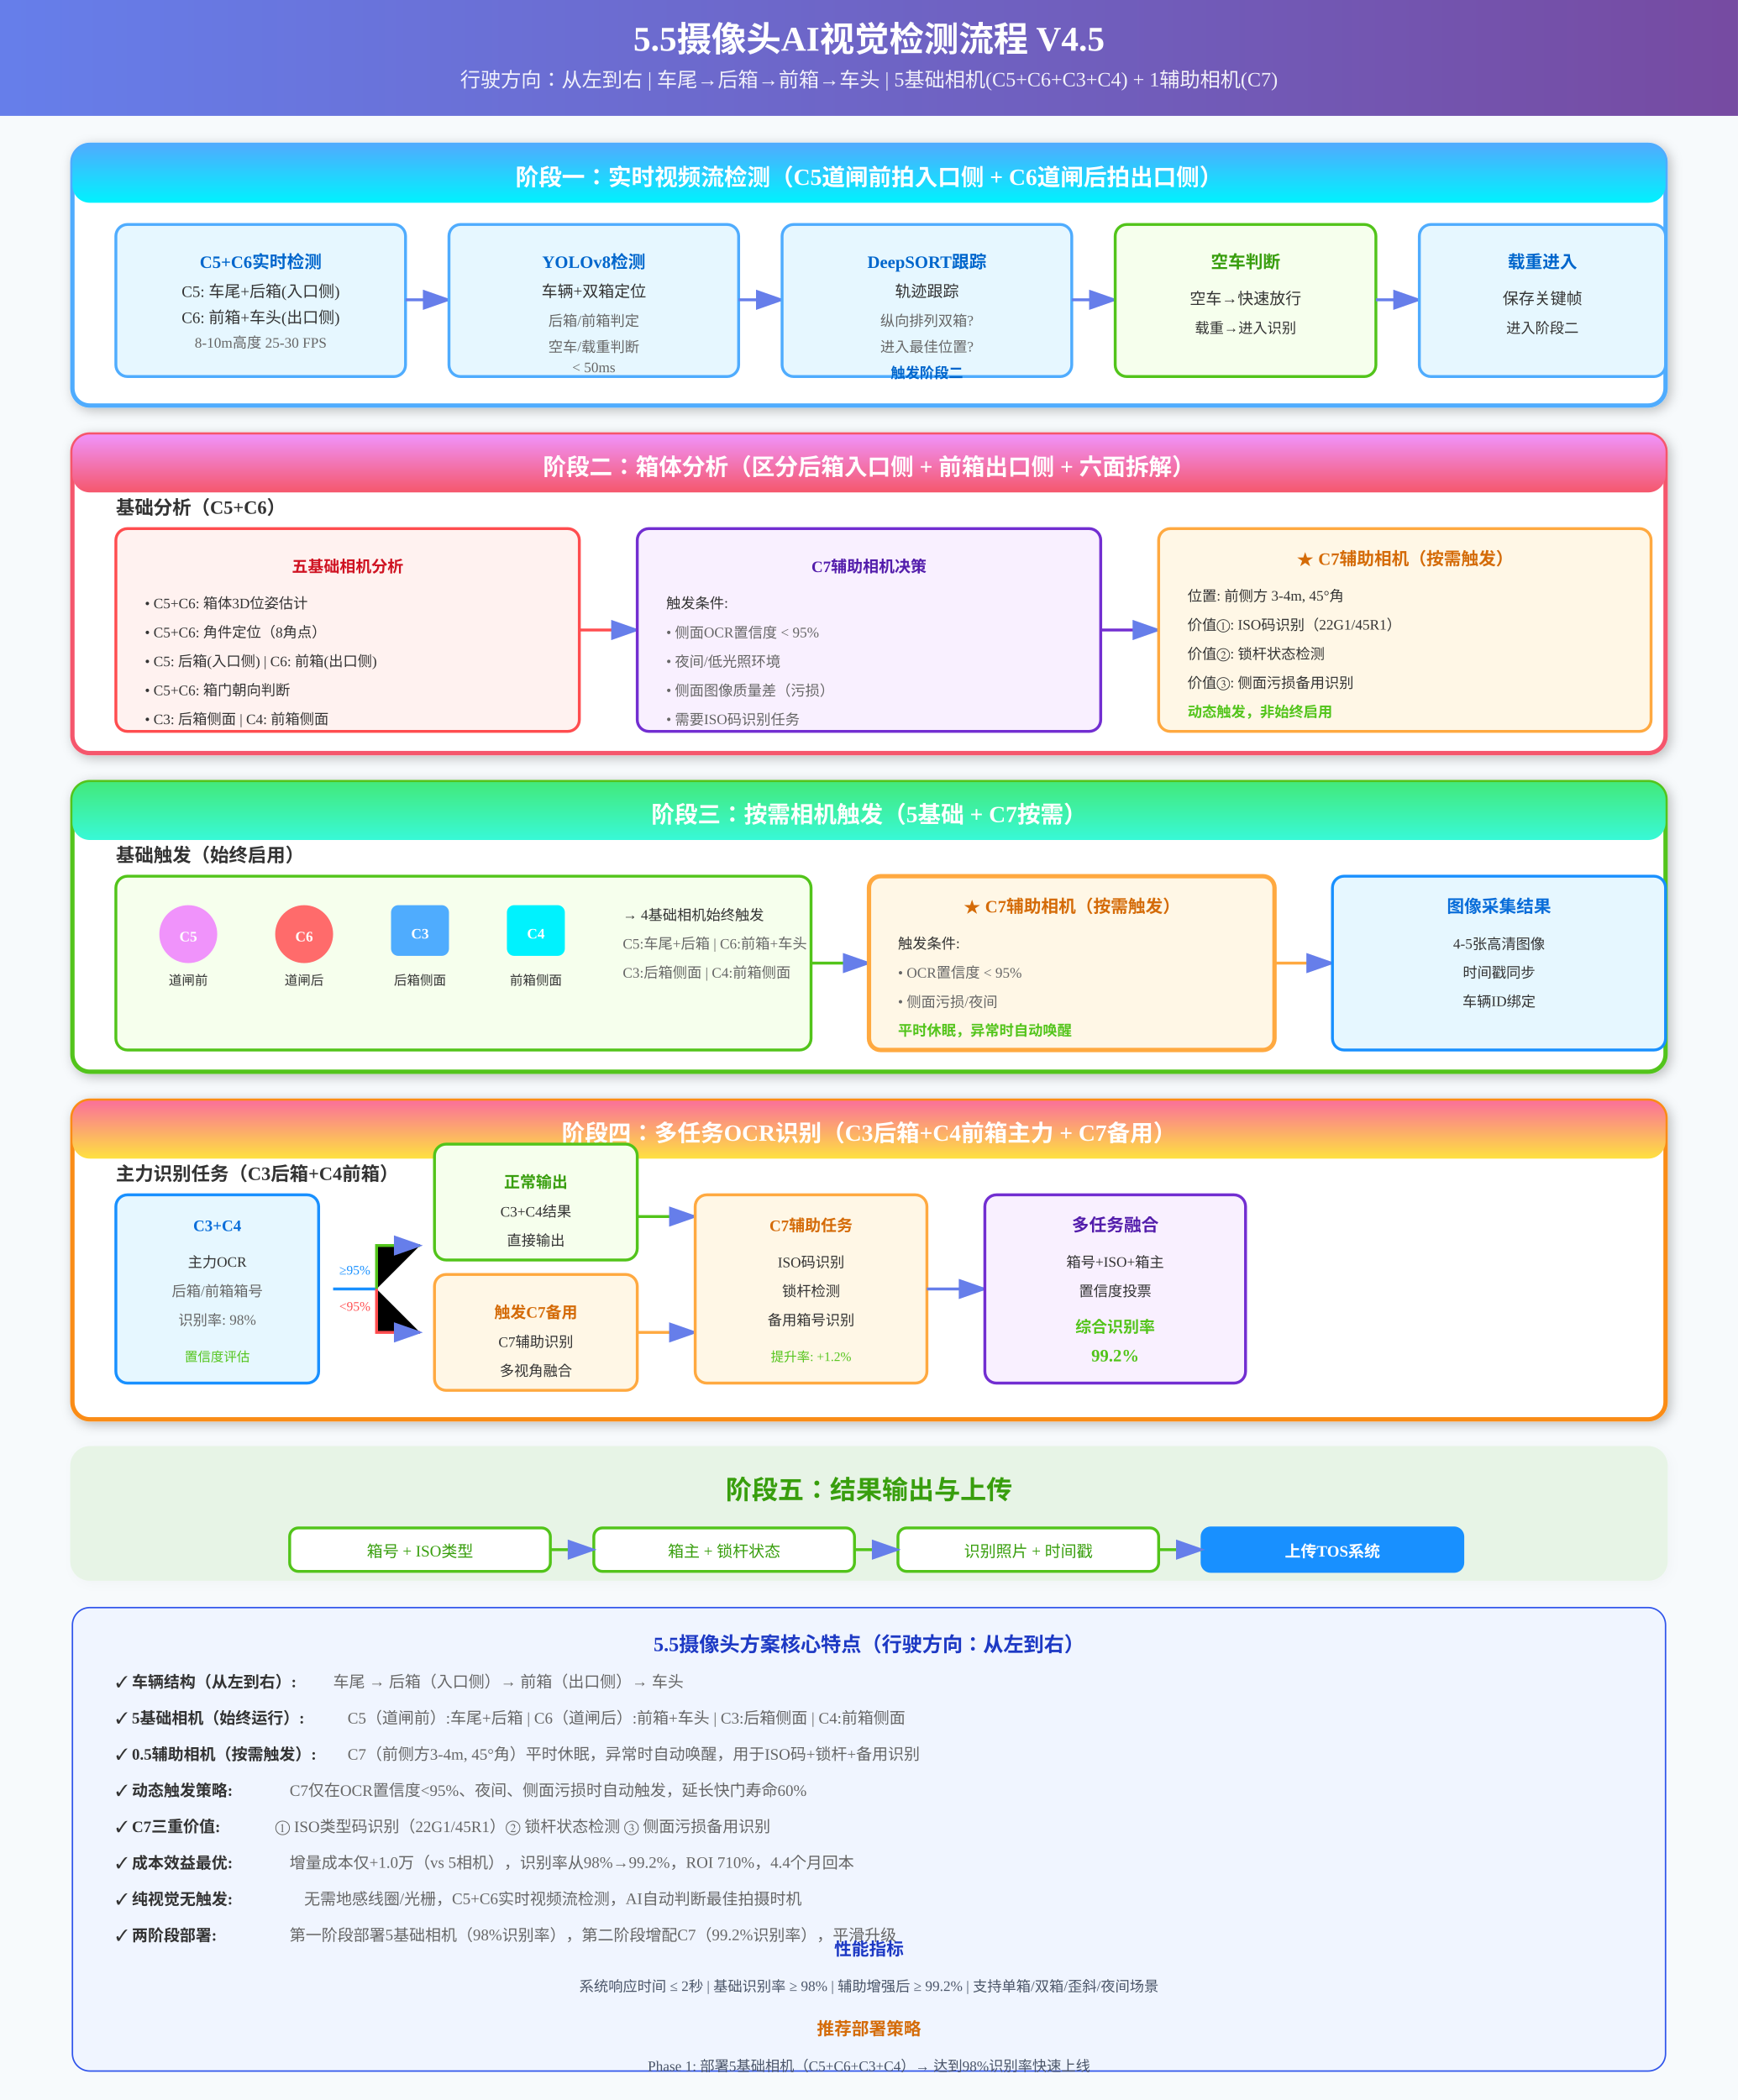
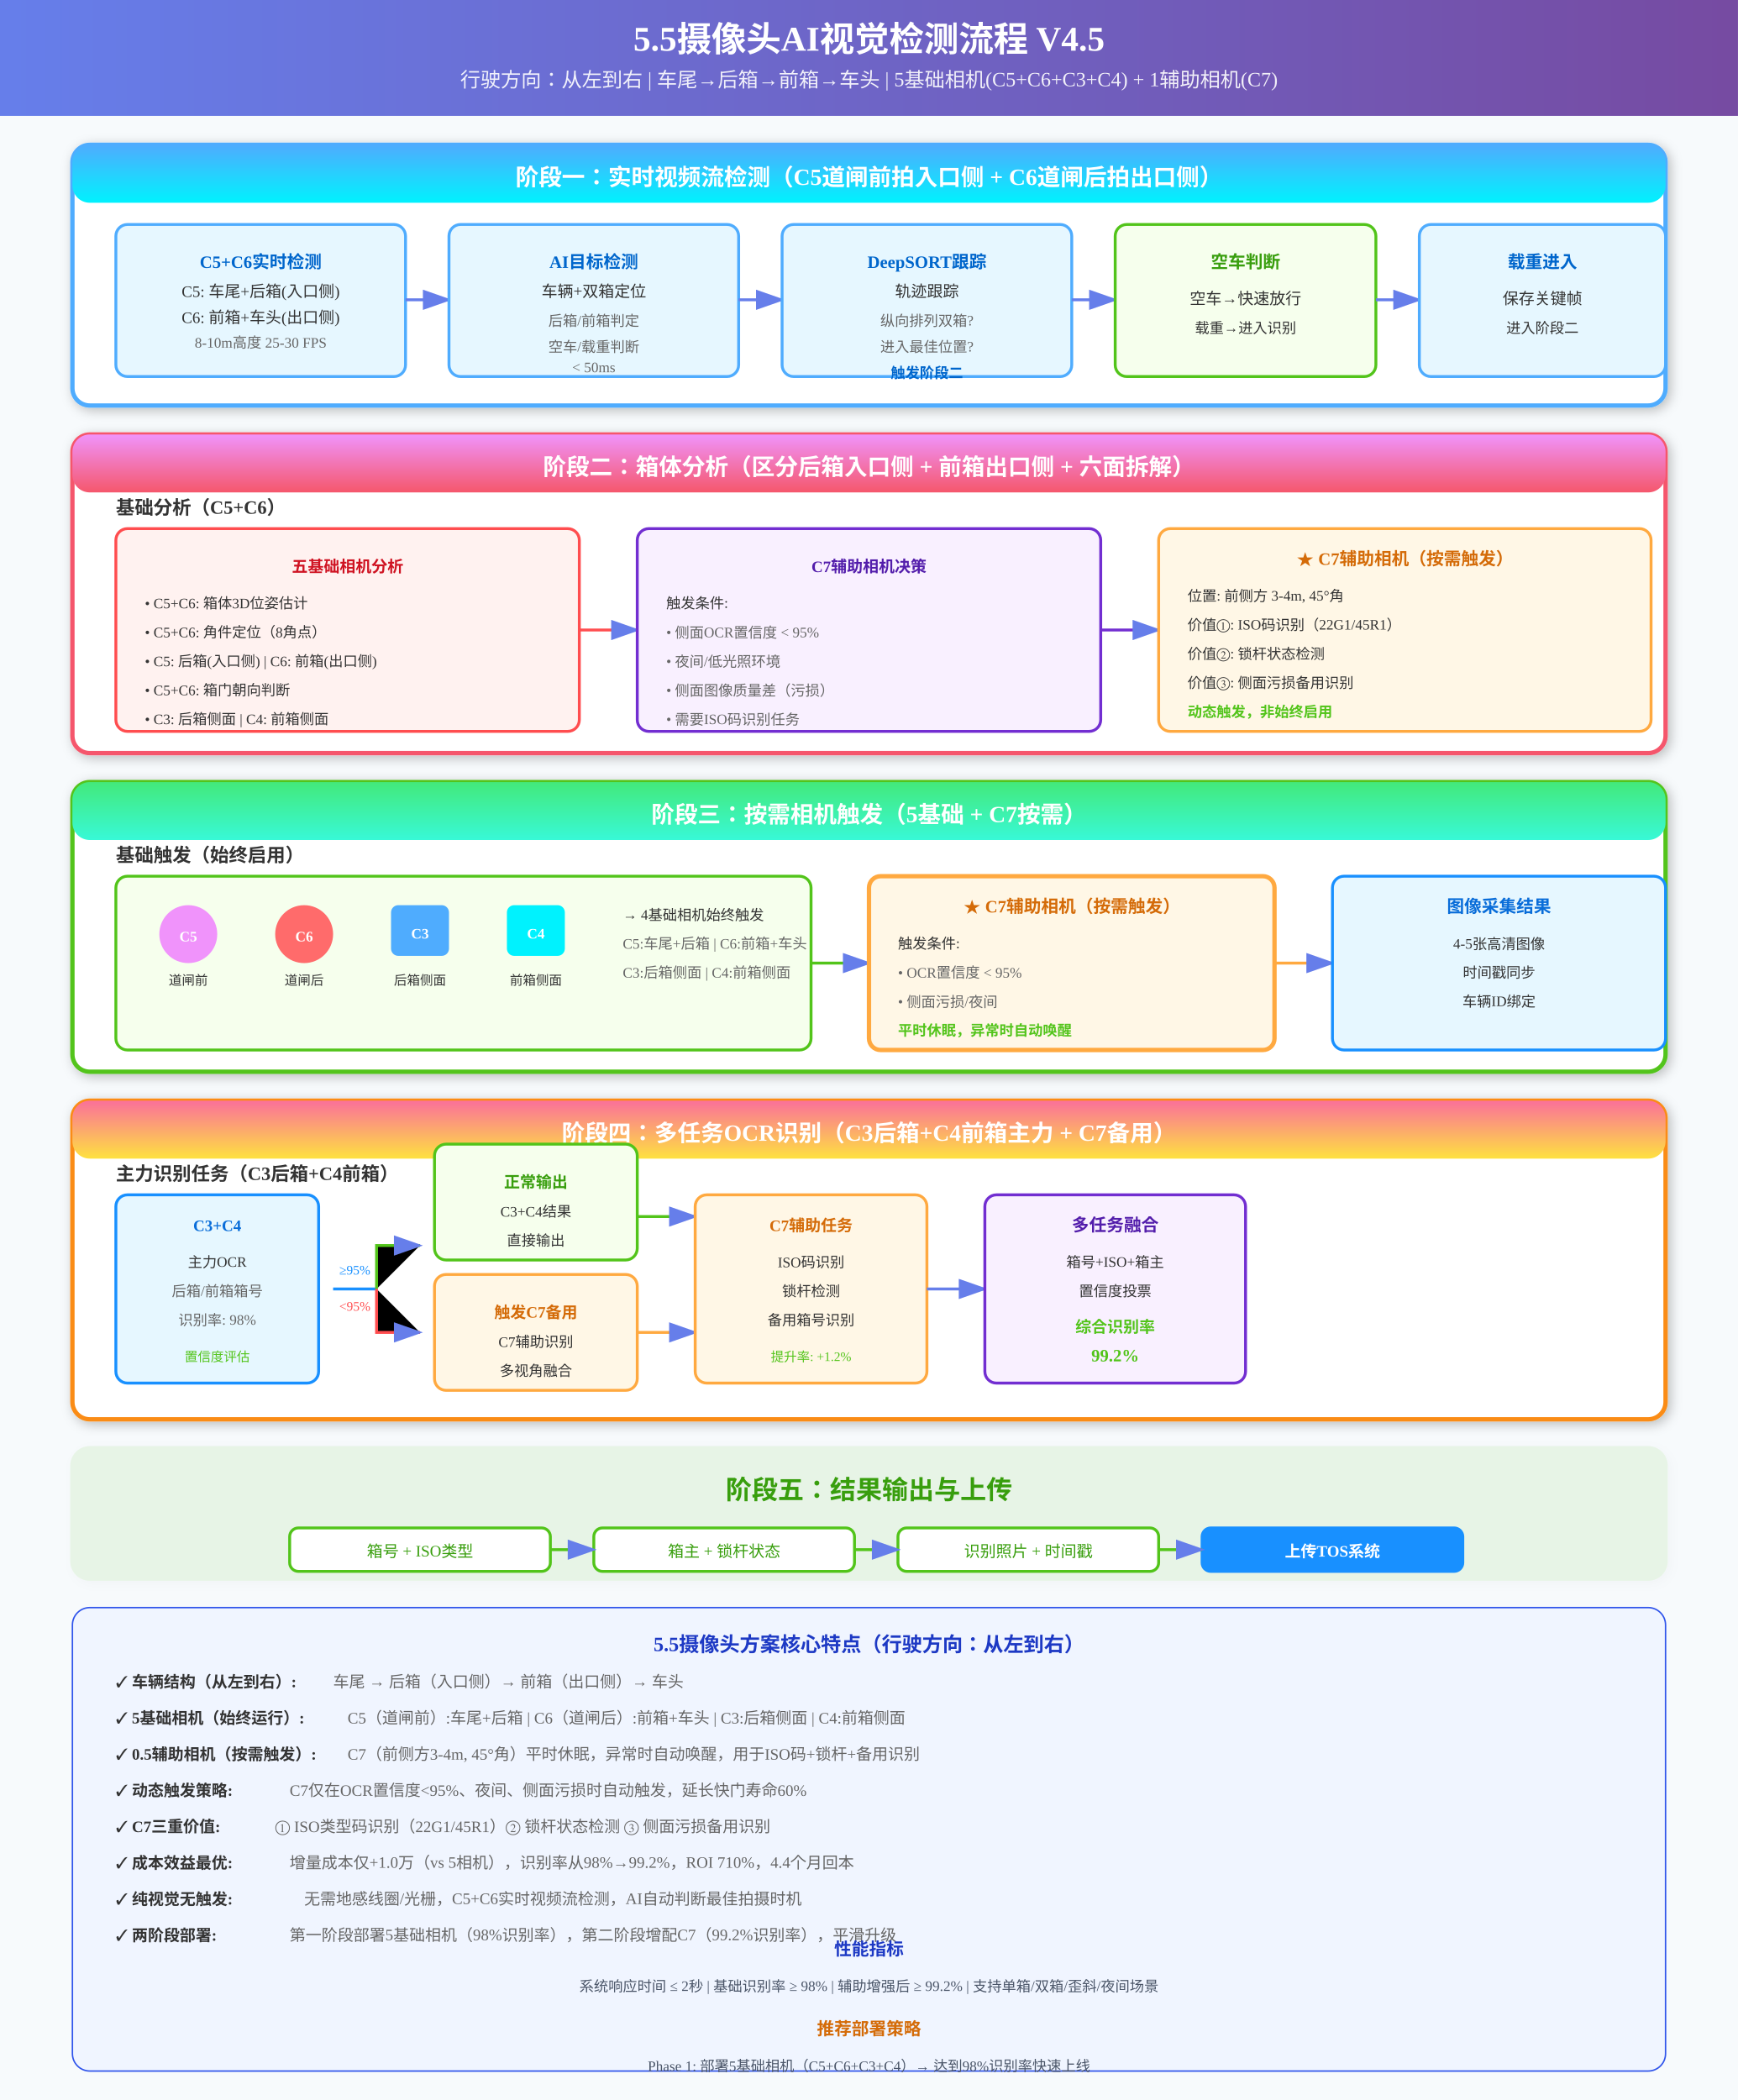
<svg xmlns="http://www.w3.org/2000/svg" width="1200" height="1450">
  <defs>
    <linearGradient id="headerGrad" x1="0%" y1="0%" x2="100%" y2="0%">
      <stop offset="0%" style="stop-color:#667eea;stop-opacity:1" />
      <stop offset="100%" style="stop-color:#764ba2;stop-opacity:1" />
    </linearGradient>
    <linearGradient id="stage1Grad" x1="0%" y1="0%" x2="0%" y2="100%">
      <stop offset="0%" style="stop-color:#4facfe;stop-opacity:1" />
      <stop offset="100%" style="stop-color:#00f2fe;stop-opacity:1" />
    </linearGradient>
    <linearGradient id="stage2Grad" x1="0%" y1="0%" x2="0%" y2="100%">
      <stop offset="0%" style="stop-color:#f093fb;stop-opacity:1" />
      <stop offset="100%" style="stop-color:#f5576c;stop-opacity:1" />
    </linearGradient>
    <linearGradient id="stage3Grad" x1="0%" y1="0%" x2="0%" y2="100%">
      <stop offset="0%" style="stop-color:#43e97b;stop-opacity:1" />
      <stop offset="100%" style="stop-color:#38f9d7;stop-opacity:1" />
    </linearGradient>
    <linearGradient id="stage4Grad" x1="0%" y1="0%" x2="0%" y2="100%">
      <stop offset="0%" style="stop-color:#fa709a;stop-opacity:1" />
      <stop offset="100%" style="stop-color:#fee140;stop-opacity:1" />
    </linearGradient>
    <linearGradient id="assistGrad" x1="0%" y1="0%" x2="0%" y2="100%">
      <stop offset="0%" style="stop-color:#ffa940;stop-opacity:1" />
      <stop offset="100%" style="stop-color:#ffc53d;stop-opacity:1" />
    </linearGradient>
    <filter id="shadow">
      <feDropShadow dx="2" dy="2" stdDeviation="4" flood-opacity="0.25" />
    </filter>
    <marker id="arrowBlue" markerWidth="10" markerHeight="7" refX="9" refY="3.5" orient="auto">
      <polygon points="0 0, 10 3.5, 0 7" fill="#667eea" />
    </marker>
  </defs>
  <rect width="1200" height="1450" fill="#f7fafc" />
  <rect width="1200" height="80" fill="url(#headerGrad)" />
  <text x="600" y="35" text-anchor="middle" font-size="24" fill="white" font-weight="bold">
    5.5摄像头AI视觉检测流程 V4.5
  </text>
  <text x="600" y="60" text-anchor="middle" font-size="14" fill="rgba(255,255,255,0.9)">
    行驶方向：从左到右 | 车尾→后箱→前箱→车头 | 5基础相机(C5+C6+C3+C4) + 1辅助相机(C7)
  </text>
  <g transform="translate(50, 100)">
    <rect x="0" y="0" width="1100" height="180" rx="12" fill="white" stroke="#4facfe" stroke-width="3" filter="url(#shadow)" />
    <rect x="0" y="0" width="1100" height="40" rx="12" fill="url(#stage1Grad)" />
    <text x="550" y="28" text-anchor="middle" font-size="16" fill="white" font-weight="bold">阶段一：实时视频流检测（C5道闸前拍入口侧 + C6道闸后拍出口侧）</text>
    <g transform="translate(30, 55)">
      <rect x="0" y="0" width="200" height="105" rx="8" fill="#e6f7ff" stroke="#4facfe" stroke-width="2" />
      <text x="100" y="30" text-anchor="middle" font-size="12" fill="#0066cc" font-weight="bold">C5+C6实时检测</text>
      <text x="100" y="50" text-anchor="middle" font-size="11" fill="#333">C5: 车尾+后箱(入口侧)</text>
      <text x="100" y="68" text-anchor="middle" font-size="11" fill="#333">C6: 前箱+车头(出口侧)</text>
      <text x="100" y="85" text-anchor="middle" font-size="10" fill="#666">8-10m高度 25-30 FPS</text>
      <path d="M 200,52 L 230,52" stroke="#667eea" stroke-width="2" marker-end="url(#arrowBlue)" />
      <rect x="230" y="0" width="200" height="105" rx="8" fill="#e6f7ff" stroke="#4facfe" stroke-width="2" />
-       <text x="330" y="30" text-anchor="middle" font-size="12" fill="#0066cc" font-weight="bold">YOLOv8检测</text>
+       <text x="330" y="30" text-anchor="middle" font-size="12" fill="#0066cc" font-weight="bold">AI目标检测</text>
      <text x="330" y="50" text-anchor="middle" font-size="11" fill="#333">车辆+双箱定位</text>
      <text x="330" y="70" text-anchor="middle" font-size="10" fill="#666">后箱/前箱判定</text>
      <text x="330" y="88" text-anchor="middle" font-size="10" fill="#666">空车/载重判断</text>
      <text x="330" y="102" text-anchor="middle" font-size="10" fill="#666">&lt; 50ms</text>
      <path d="M 430,52 L 460,52" stroke="#667eea" stroke-width="2" marker-end="url(#arrowBlue)" />
      <rect x="460" y="0" width="200" height="105" rx="8" fill="#e6f7ff" stroke="#4facfe" stroke-width="2" />
      <text x="560" y="30" text-anchor="middle" font-size="12" fill="#0066cc" font-weight="bold">DeepSORT跟踪</text>
      <text x="560" y="50" text-anchor="middle" font-size="11" fill="#333">轨迹跟踪</text>
      <text x="560" y="70" text-anchor="middle" font-size="10" fill="#666">纵向排列双箱?</text>
      <text x="560" y="88" text-anchor="middle" font-size="10" fill="#666">进入最佳位置?</text>
      <text x="560" y="106" text-anchor="middle" font-size="10" fill="#0066cc" font-weight="bold">触发阶段二</text>
      <path d="M 660,52 L 690,52" stroke="#667eea" stroke-width="2" marker-end="url(#arrowBlue)" />
      <rect x="690" y="0" width="180" height="105" rx="8" fill="#f6ffed" stroke="#52c41a" stroke-width="2" />
      <text x="780" y="30" text-anchor="middle" font-size="12" fill="#389e0d" font-weight="bold">空车判断</text>
      <text x="780" y="55" text-anchor="middle" font-size="11" fill="#333">空车→快速放行</text>
      <text x="780" y="75" text-anchor="middle" font-size="10" fill="#333">载重→进入识别</text>
      <path d="M 870,52 L 900,52" stroke="#667eea" stroke-width="2" marker-end="url(#arrowBlue)" />
      <rect x="900" y="0" width="170" height="105" rx="8" fill="#e6f7ff" stroke="#4facfe" stroke-width="2" />
      <text x="985" y="30" text-anchor="middle" font-size="12" fill="#0066cc" font-weight="bold">载重进入</text>
      <text x="985" y="55" text-anchor="middle" font-size="11" fill="#333">保存关键帧</text>
      <text x="985" y="75" text-anchor="middle" font-size="10" fill="#333">进入阶段二</text>
    </g>
  </g>
  <g transform="translate(50, 300)">
    <rect x="0" y="0" width="1100" height="220" rx="12" fill="white" stroke="#f5576c" stroke-width="3" filter="url(#shadow)" />
    <rect x="0" y="0" width="1100" height="40" rx="12" fill="url(#stage2Grad)" />
    <text x="550" y="28" text-anchor="middle" font-size="16" fill="white" font-weight="bold">阶段二：箱体分析（区分后箱入口侧 + 前箱出口侧 + 六面拆解）</text>
    <g transform="translate(30, 55)">
      <text x="0" y="0" font-size="13" fill="#333" font-weight="bold">基础分析（C5+C6）</text>
      <rect x="0" y="10" width="320" height="140" rx="8" fill="#fff2f0" stroke="#ff4d4f" stroke-width="2" />
      <text x="160" y="40" text-anchor="middle" font-size="11" fill="#cf1322" font-weight="bold">五基础相机分析</text>
      <text x="20" y="65" font-size="10" fill="#333">• C5+C6: 箱体3D位姿估计</text>
      <text x="20" y="85" font-size="10" fill="#333">• C5+C6: 角件定位（8角点）</text>
      <text x="20" y="105" font-size="10" fill="#333">• C5: 后箱(入口侧) | C6: 前箱(出口侧)</text>
      <text x="20" y="125" font-size="10" fill="#333">• C5+C6: 箱门朝向判断</text>
      <text x="20" y="145" font-size="10" fill="#333">• C3: 后箱侧面 | C4: 前箱侧面</text>
      <path d="M 320,80 L 360,80" stroke="#ff4d4f" stroke-width="2" marker-end="url(#arrowBlue)" />
      <rect x="360" y="10" width="320" height="140" rx="8" fill="#f9f0ff" stroke="#722ed1" stroke-width="2" />
      <text x="520" y="40" text-anchor="middle" font-size="11" fill="#531dab" font-weight="bold">C7辅助相机决策</text>
      <text x="380" y="65" font-size="10" fill="#333">触发条件:</text>
      <text x="380" y="85" font-size="10" fill="#666">• 侧面OCR置信度 &lt; 95%</text>
      <text x="380" y="105" font-size="10" fill="#666">• 夜间/低光照环境</text>
      <text x="380" y="125" font-size="10" fill="#666">• 侧面图像质量差（污损）</text>
      <text x="380" y="145" font-size="10" fill="#666">• 需要ISO码识别任务</text>
      <path d="M 680,80 L 720,80" stroke="#722ed1" stroke-width="2" marker-end="url(#arrowBlue)" />
      <rect x="720" y="10" width="340" height="140" rx="8" fill="#fff7e6" stroke="#ffa940" stroke-width="2" />
      <text x="890" y="35" text-anchor="middle" font-size="12" fill="#d46b08" font-weight="bold">★ C7辅助相机（按需触发）</text>
      <text x="740" y="60" font-size="10" fill="#333">位置: 前侧方 3-4m, 45°角</text>
      <text x="740" y="80" font-size="10" fill="#333">价值①: ISO码识别（22G1/45R1）</text>
      <text x="740" y="100" font-size="10" fill="#333">价值②: 锁杆状态检测</text>
      <text x="740" y="120" font-size="10" fill="#333">价值③: 侧面污损备用识别</text>
      <text x="740" y="140" font-size="10" fill="#52c41a" font-weight="bold">动态触发，非始终启用</text>
    </g>
  </g>
  <g transform="translate(50, 540)">
    <rect x="0" y="0" width="1100" height="200" rx="12" fill="white" stroke="#52c41a" stroke-width="3" filter="url(#shadow)" />
    <rect x="0" y="0" width="1100" height="40" rx="12" fill="url(#stage3Grad)" />
    <text x="550" y="28" text-anchor="middle" font-size="16" fill="white" font-weight="bold">阶段三：按需相机触发（5基础 + C7按需）</text>
    <g transform="translate(30, 55)">
      <text x="0" y="0" font-size="13" fill="#333" font-weight="bold">基础触发（始终启用）</text>
      <rect x="0" y="10" width="480" height="120" rx="8" fill="#f6ffed" stroke="#52c41a" stroke-width="2" />
      <g transform="translate(20, 30)">
        <circle cx="30" cy="20" r="20" fill="#f093fb" />
        <text x="30" y="25" text-anchor="middle" font-size="10" fill="white" font-weight="bold">C5</text>
        <text x="30" y="55" text-anchor="middle" font-size="9" fill="#333">道闸前</text>
      </g>
      <g transform="translate(100, 30)">
        <circle cx="30" cy="20" r="20" fill="#ff6b6b" />
        <text x="30" y="25" text-anchor="middle" font-size="10" fill="white" font-weight="bold">C6</text>
        <text x="30" y="55" text-anchor="middle" font-size="9" fill="#333">道闸后</text>
      </g>
      <g transform="translate(180, 30)">
        <rect x="10" y="0" width="40" height="35" rx="5" fill="#4facfe" />
        <text x="30" y="23" text-anchor="middle" font-size="10" fill="white" font-weight="bold">C3</text>
        <text x="30" y="55" text-anchor="middle" font-size="9" fill="#333">后箱侧面</text>
      </g>
      <g transform="translate(260, 30)">
        <rect x="10" y="0" width="40" height="35" rx="5" fill="#00f2fe" />
        <text x="30" y="23" text-anchor="middle" font-size="10" fill="white" font-weight="bold">C4</text>
        <text x="30" y="55" text-anchor="middle" font-size="9" fill="#333">前箱侧面</text>
      </g>
      <text x="350" y="40" font-size="10" fill="#333">→ 4基础相机始终触发</text>
      <text x="350" y="60" font-size="10" fill="#666">C5:车尾+后箱 | C6:前箱+车头</text>
      <text x="350" y="80" font-size="10" fill="#666">C3:后箱侧面 | C4:前箱侧面</text>
      <path d="M 480,70 L 520,70" stroke="#52c41a" stroke-width="2" marker-end="url(#arrowBlue)" />
      <rect x="520" y="10" width="280" height="120" rx="8" fill="#fff7e6" stroke="#ffa940" stroke-width="3" />
      <text x="660" y="35" text-anchor="middle" font-size="12" fill="#d46b08" font-weight="bold">★ C7辅助相机（按需触发）</text>
      <text x="540" y="60" font-size="10" fill="#333">触发条件:</text>
      <text x="540" y="80" font-size="10" fill="#666">• OCR置信度 &lt; 95%</text>
      <text x="540" y="100" font-size="10" fill="#666">• 侧面污损/夜间</text>
      <text x="540" y="120" font-size="10" fill="#52c41a" font-weight="bold">平时休眠，异常时自动唤醒</text>
      <path d="M 800,70 L 840,70" stroke="#ffa940" stroke-width="2" marker-end="url(#arrowBlue)" />
      <rect x="840" y="10" width="230" height="120" rx="8" fill="#e6f7ff" stroke="#1890ff" stroke-width="2" />
      <text x="955" y="35" text-anchor="middle" font-size="12" fill="#096dd9" font-weight="bold">图像采集结果</text>
      <text x="955" y="60" text-anchor="middle" font-size="10" fill="#333">4-5张高清图像</text>
      <text x="955" y="80" text-anchor="middle" font-size="10" fill="#333">时间戳同步</text>
      <text x="955" y="100" text-anchor="middle" font-size="10" fill="#333">车辆ID绑定</text>
    </g>
  </g>
  <g transform="translate(50, 760)">
    <rect x="0" y="0" width="1100" height="220" rx="12" fill="white" stroke="#fa8c16" stroke-width="3" filter="url(#shadow)" />
    <rect x="0" y="0" width="1100" height="40" rx="12" fill="url(#stage4Grad)" />
    <text x="550" y="28" text-anchor="middle" font-size="16" fill="white" font-weight="bold">阶段四：多任务OCR识别（C3后箱+C4前箱主力 + C7备用）</text>
    <g transform="translate(30, 55)">
      <text x="0" y="0" font-size="13" fill="#333" font-weight="bold">主力识别任务（C3后箱+C4前箱）</text>
      <rect x="0" y="10" width="140" height="130" rx="8" fill="#e6f7ff" stroke="#1890ff" stroke-width="2" />
      <text x="70" y="35" text-anchor="middle" font-size="11" fill="#096dd9" font-weight="bold">C3+C4</text>
      <text x="70" y="60" text-anchor="middle" font-size="10" fill="#333">主力OCR</text>
      <text x="70" y="80" text-anchor="middle" font-size="10" fill="#666">后箱/前箱箱号</text>
      <text x="70" y="100" text-anchor="middle" font-size="10" fill="#666">识别率: 98%</text>
      <text x="70" y="125" text-anchor="middle" font-size="9" fill="#52c41a">置信度评估</text>
      <g transform="translate(150, 75)">
        <path d="M 0,0 L 30,0" stroke="#1890ff" stroke-width="2" />
        <text x="15" y="-10" text-anchor="middle" font-size="9" fill="#1890ff">≥95%</text>
        <path d="M 30,0 L 30,-30 L 60,-30" stroke="#52c41a" stroke-width="2" marker-end="url(#arrowBlue)" />
        <text x="15" y="15" text-anchor="middle" font-size="9" fill="#ff4d4f">&lt;95%</text>
        <path d="M 30,0 L 30,30 L 60,30" stroke="#ff4d4f" stroke-width="2" marker-end="url(#arrowBlue)" />
      </g>
      <rect x="220" y="-25" width="140" height="80" rx="8" fill="#f6ffed" stroke="#52c41a" stroke-width="2" />
      <text x="290" y="5" text-anchor="middle" font-size="11" fill="#389e0d" font-weight="bold">正常输出</text>
      <text x="290" y="25" text-anchor="middle" font-size="10" fill="#333">C3+C4结果</text>
      <text x="290" y="45" text-anchor="middle" font-size="10" fill="#333">直接输出</text>
      <rect x="220" y="65" width="140" height="80" rx="8" fill="#fff7e6" stroke="#ffa940" stroke-width="2" />
      <text x="290" y="95" text-anchor="middle" font-size="11" fill="#d46b08" font-weight="bold">触发C7备用</text>
      <text x="290" y="115" text-anchor="middle" font-size="10" fill="#333">C7辅助识别</text>
      <text x="290" y="135" text-anchor="middle" font-size="10" fill="#333">多视角融合</text>
      <path d="M 360,25 L 400,25" stroke="#52c41a" stroke-width="2" marker-end="url(#arrowBlue)" />
      <path d="M 360,105 L 400,105" stroke="#ffa940" stroke-width="2" marker-end="url(#arrowBlue)" />
      <rect x="400" y="10" width="160" height="130" rx="8" fill="#fff7e6" stroke="#ffa940" stroke-width="2" />
      <text x="480" y="35" text-anchor="middle" font-size="11" fill="#d46b08" font-weight="bold">C7辅助任务</text>
      <text x="480" y="60" text-anchor="middle" font-size="10" fill="#333">ISO码识别</text>
      <text x="480" y="80" text-anchor="middle" font-size="10" fill="#333">锁杆检测</text>
      <text x="480" y="100" text-anchor="middle" font-size="10" fill="#333">备用箱号识别</text>
      <text x="480" y="125" text-anchor="middle" font-size="9" fill="#52c41a">提升率: +1.2%</text>
      <path d="M 560,75 L 600,75" stroke="#667eea" stroke-width="2" marker-end="url(#arrowBlue)" />
      <rect x="600" y="10" width="180" height="130" rx="8" fill="#f9f0ff" stroke="#722ed1" stroke-width="2" />
      <text x="690" y="35" text-anchor="middle" font-size="12" fill="#531dab" font-weight="bold">多任务融合</text>
      <text x="690" y="60" text-anchor="middle" font-size="10" fill="#333">箱号+ISO+箱主</text>
      <text x="690" y="80" text-anchor="middle" font-size="10" fill="#333">置信度投票</text>
      <text x="690" y="105" text-anchor="middle" font-size="11" fill="#52c41a" font-weight="bold">综合识别率</text>
      <text x="690" y="125" text-anchor="middle" font-size="12" fill="#52c41a" font-weight="bold">99.2%</text>
    </g>
  </g>
  <g transform="translate(50, 1000)">
    <rect x="0" y="0" width="1100" height="90" rx="12" fill="#52c41a" opacity="0.1" stroke="#52c41a" stroke-width="3" filter="url(#shadow)" />
    <text x="550" y="35" text-anchor="middle" font-size="18" fill="#389e0d" font-weight="bold">阶段五：结果输出与上传</text>
    <g transform="translate(150, 55)">
      <rect x="0" y="0" width="180" height="30" rx="6" fill="white" stroke="#52c41a" stroke-width="2" />
      <text x="90" y="20" text-anchor="middle" font-size="11" fill="#389e0d">箱号 + ISO类型</text>
    </g>
    <g transform="translate(360, 55)">
      <rect x="0" y="0" width="180" height="30" rx="6" fill="white" stroke="#52c41a" stroke-width="2" />
      <text x="90" y="20" text-anchor="middle" font-size="11" fill="#389e0d">箱主 + 锁杆状态</text>
    </g>
    <g transform="translate(570, 55)">
      <rect x="0" y="0" width="180" height="30" rx="6" fill="white" stroke="#52c41a" stroke-width="2" />
      <text x="90" y="20" text-anchor="middle" font-size="11" fill="#389e0d">识别照片 + 时间戳</text>
    </g>
    <g transform="translate(780, 55)">
      <rect x="0" y="0" width="180" height="30" rx="6" fill="#1890ff" stroke="#1890ff" stroke-width="2" />
      <text x="90" y="20" text-anchor="middle" font-size="11" fill="white" font-weight="bold">上传TOS系统</text>
    </g>
    <path d="M 330,70 L 360,70" stroke="#52c41a" stroke-width="2" marker-end="url(#arrowBlue)" />
    <path d="M 540,70 L 570,70" stroke="#52c41a" stroke-width="2" marker-end="url(#arrowBlue)" />
    <path d="M 750,70 L 780,70" stroke="#52c41a" stroke-width="2" marker-end="url(#arrowBlue)" />
  </g>
  <g transform="translate(50, 1110)">
    <rect x="0" y="0" width="1100" height="320" rx="12" fill="#f0f5ff" stroke="#2f54eb" stroke-width="1" />
    <text x="550" y="30" text-anchor="middle" font-size="14" fill="#1d39c4" font-weight="bold">5.5摄像头方案核心特点（行驶方向：从左到右）</text>
    <g transform="translate(30, 55)">
      <text x="0" y="0" font-size="11" fill="#333" font-weight="bold">✓ 车辆结构（从左到右）:</text>
      <text x="150" y="0" font-size="11" fill="#666">车尾 → 后箱（入口侧）→ 前箱（出口侧）→ 车头</text>
      <text x="0" y="25" font-size="11" fill="#333" font-weight="bold">✓ 5基础相机（始终运行）:</text>
      <text x="160" y="25" font-size="11" fill="#666">C5（道闸前）:车尾+后箱 | C6（道闸后）:前箱+车头 | C3:后箱侧面 | C4:前箱侧面</text>
      <text x="0" y="50" font-size="11" fill="#333" font-weight="bold">✓ 0.5辅助相机（按需触发）:</text>
      <text x="160" y="50" font-size="11" fill="#666">C7（前侧方3-4m, 45°角）平时休眠，异常时自动唤醒，用于ISO码+锁杆+备用识别</text>
      <text x="0" y="75" font-size="11" fill="#333" font-weight="bold">✓ 动态触发策略:</text>
      <text x="120" y="75" font-size="11" fill="#666">C7仅在OCR置信度&lt;95%、夜间、侧面污损时自动触发，延长快门寿命60%</text>
      <text x="0" y="100" font-size="11" fill="#333" font-weight="bold">✓ C7三重价值:</text>
      <text x="110" y="100" font-size="11" fill="#666">① ISO类型码识别（22G1/45R1）② 锁杆状态检测 ③ 侧面污损备用识别</text>
      <text x="0" y="125" font-size="11" fill="#333" font-weight="bold">✓ 成本效益最优:</text>
      <text x="120" y="125" font-size="11" fill="#666">增量成本仅+1.0万（vs 5相机），识别率从98%→99.2%，ROI 710%，4.4个月回本</text>
      <text x="0" y="150" font-size="11" fill="#333" font-weight="bold">✓ 纯视觉无触发:</text>
      <text x="130" y="150" font-size="11" fill="#666">无需地感线圈/光栅，C5+C6实时视频流检测，AI自动判断最佳拍摄时机</text>
      <text x="0" y="175" font-size="11" fill="#333" font-weight="bold">✓ 两阶段部署:</text>
      <text x="120" y="175" font-size="11" fill="#666">第一阶段部署5基础相机（98%识别率），第二阶段增配C7（99.2%识别率），平滑升级</text>
    </g>
    <text x="550" y="240" text-anchor="middle" font-size="12" fill="#1d39c4" font-weight="bold">性能指标</text>
    <text x="550" y="265" text-anchor="middle" font-size="10" fill="#4a5568">
      系统响应时间 ≤ 2秒 | 基础识别率 ≥ 98% | 辅助增强后 ≥ 99.2% | 支持单箱/双箱/歪斜/夜间场景
    </text>
    <text x="550" y="295" text-anchor="middle" font-size="12" fill="#d46b08" font-weight="bold">推荐部署策略</text>
    <text x="550" y="320" text-anchor="middle" font-size="10" fill="#4a5568">
      Phase 1: 部署5基础相机（C5+C6+C3+C4）→ 达到98%识别率快速上线
    </text>
  </g>
</svg>
